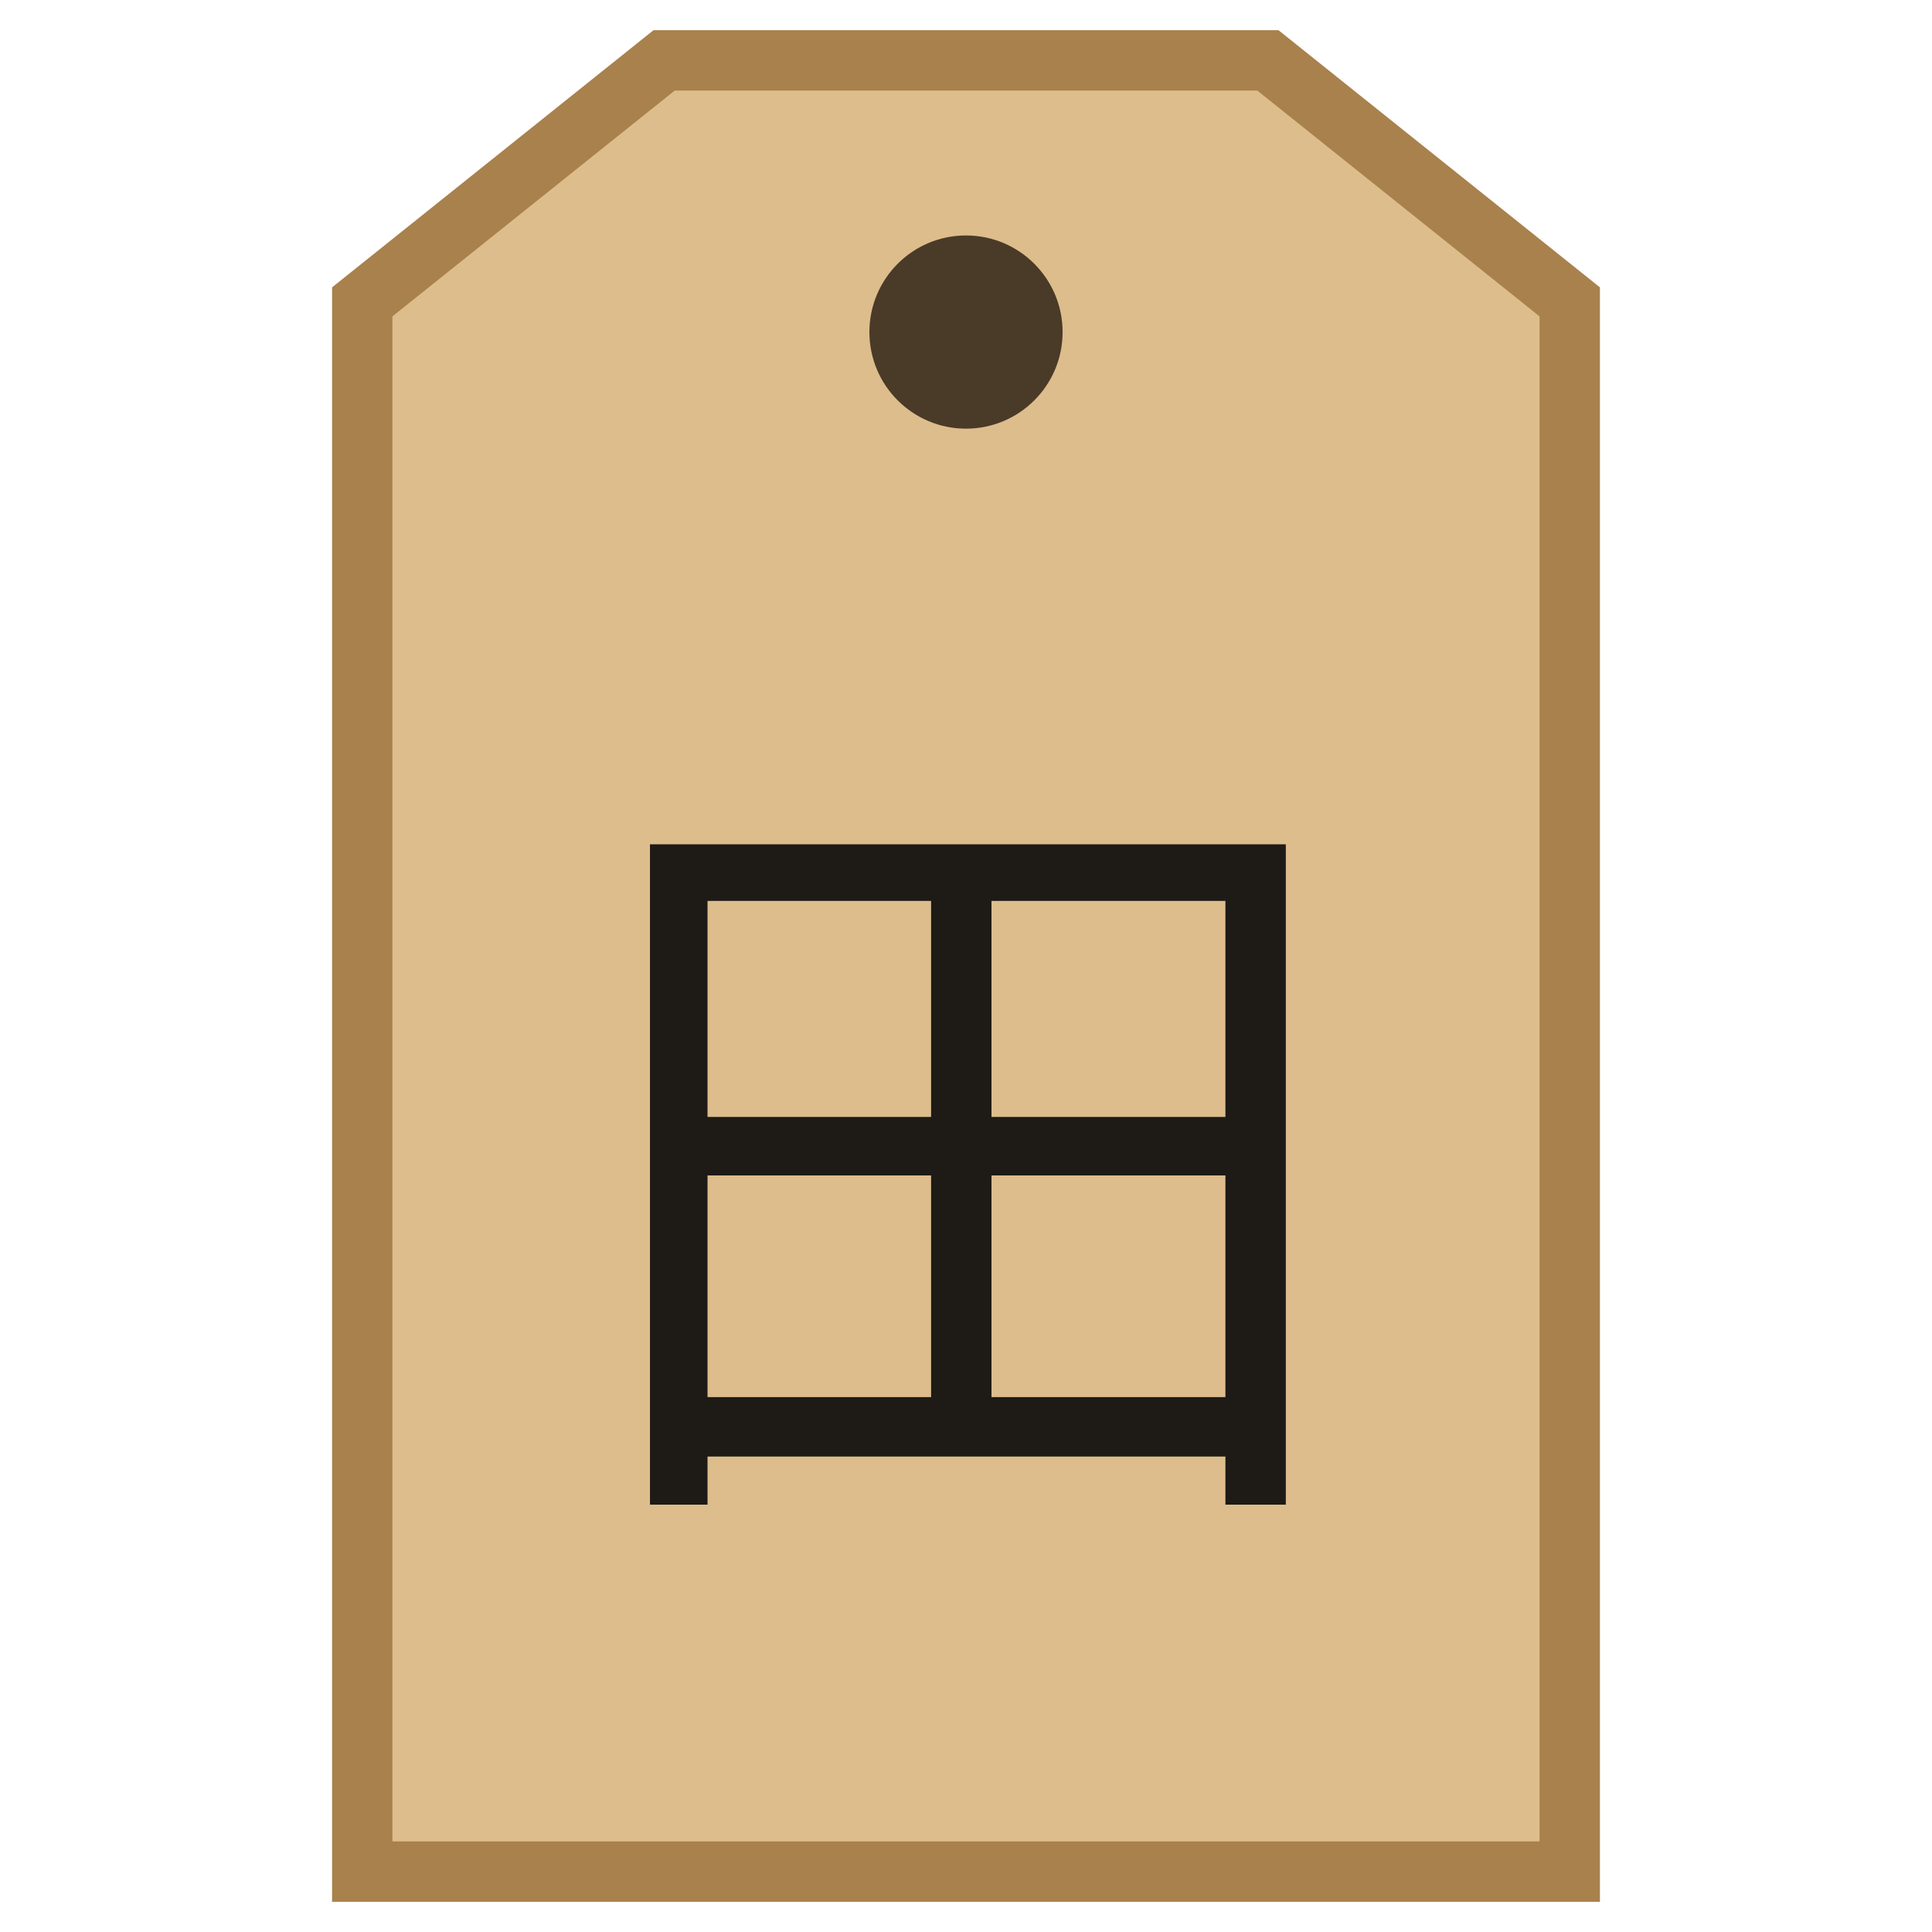
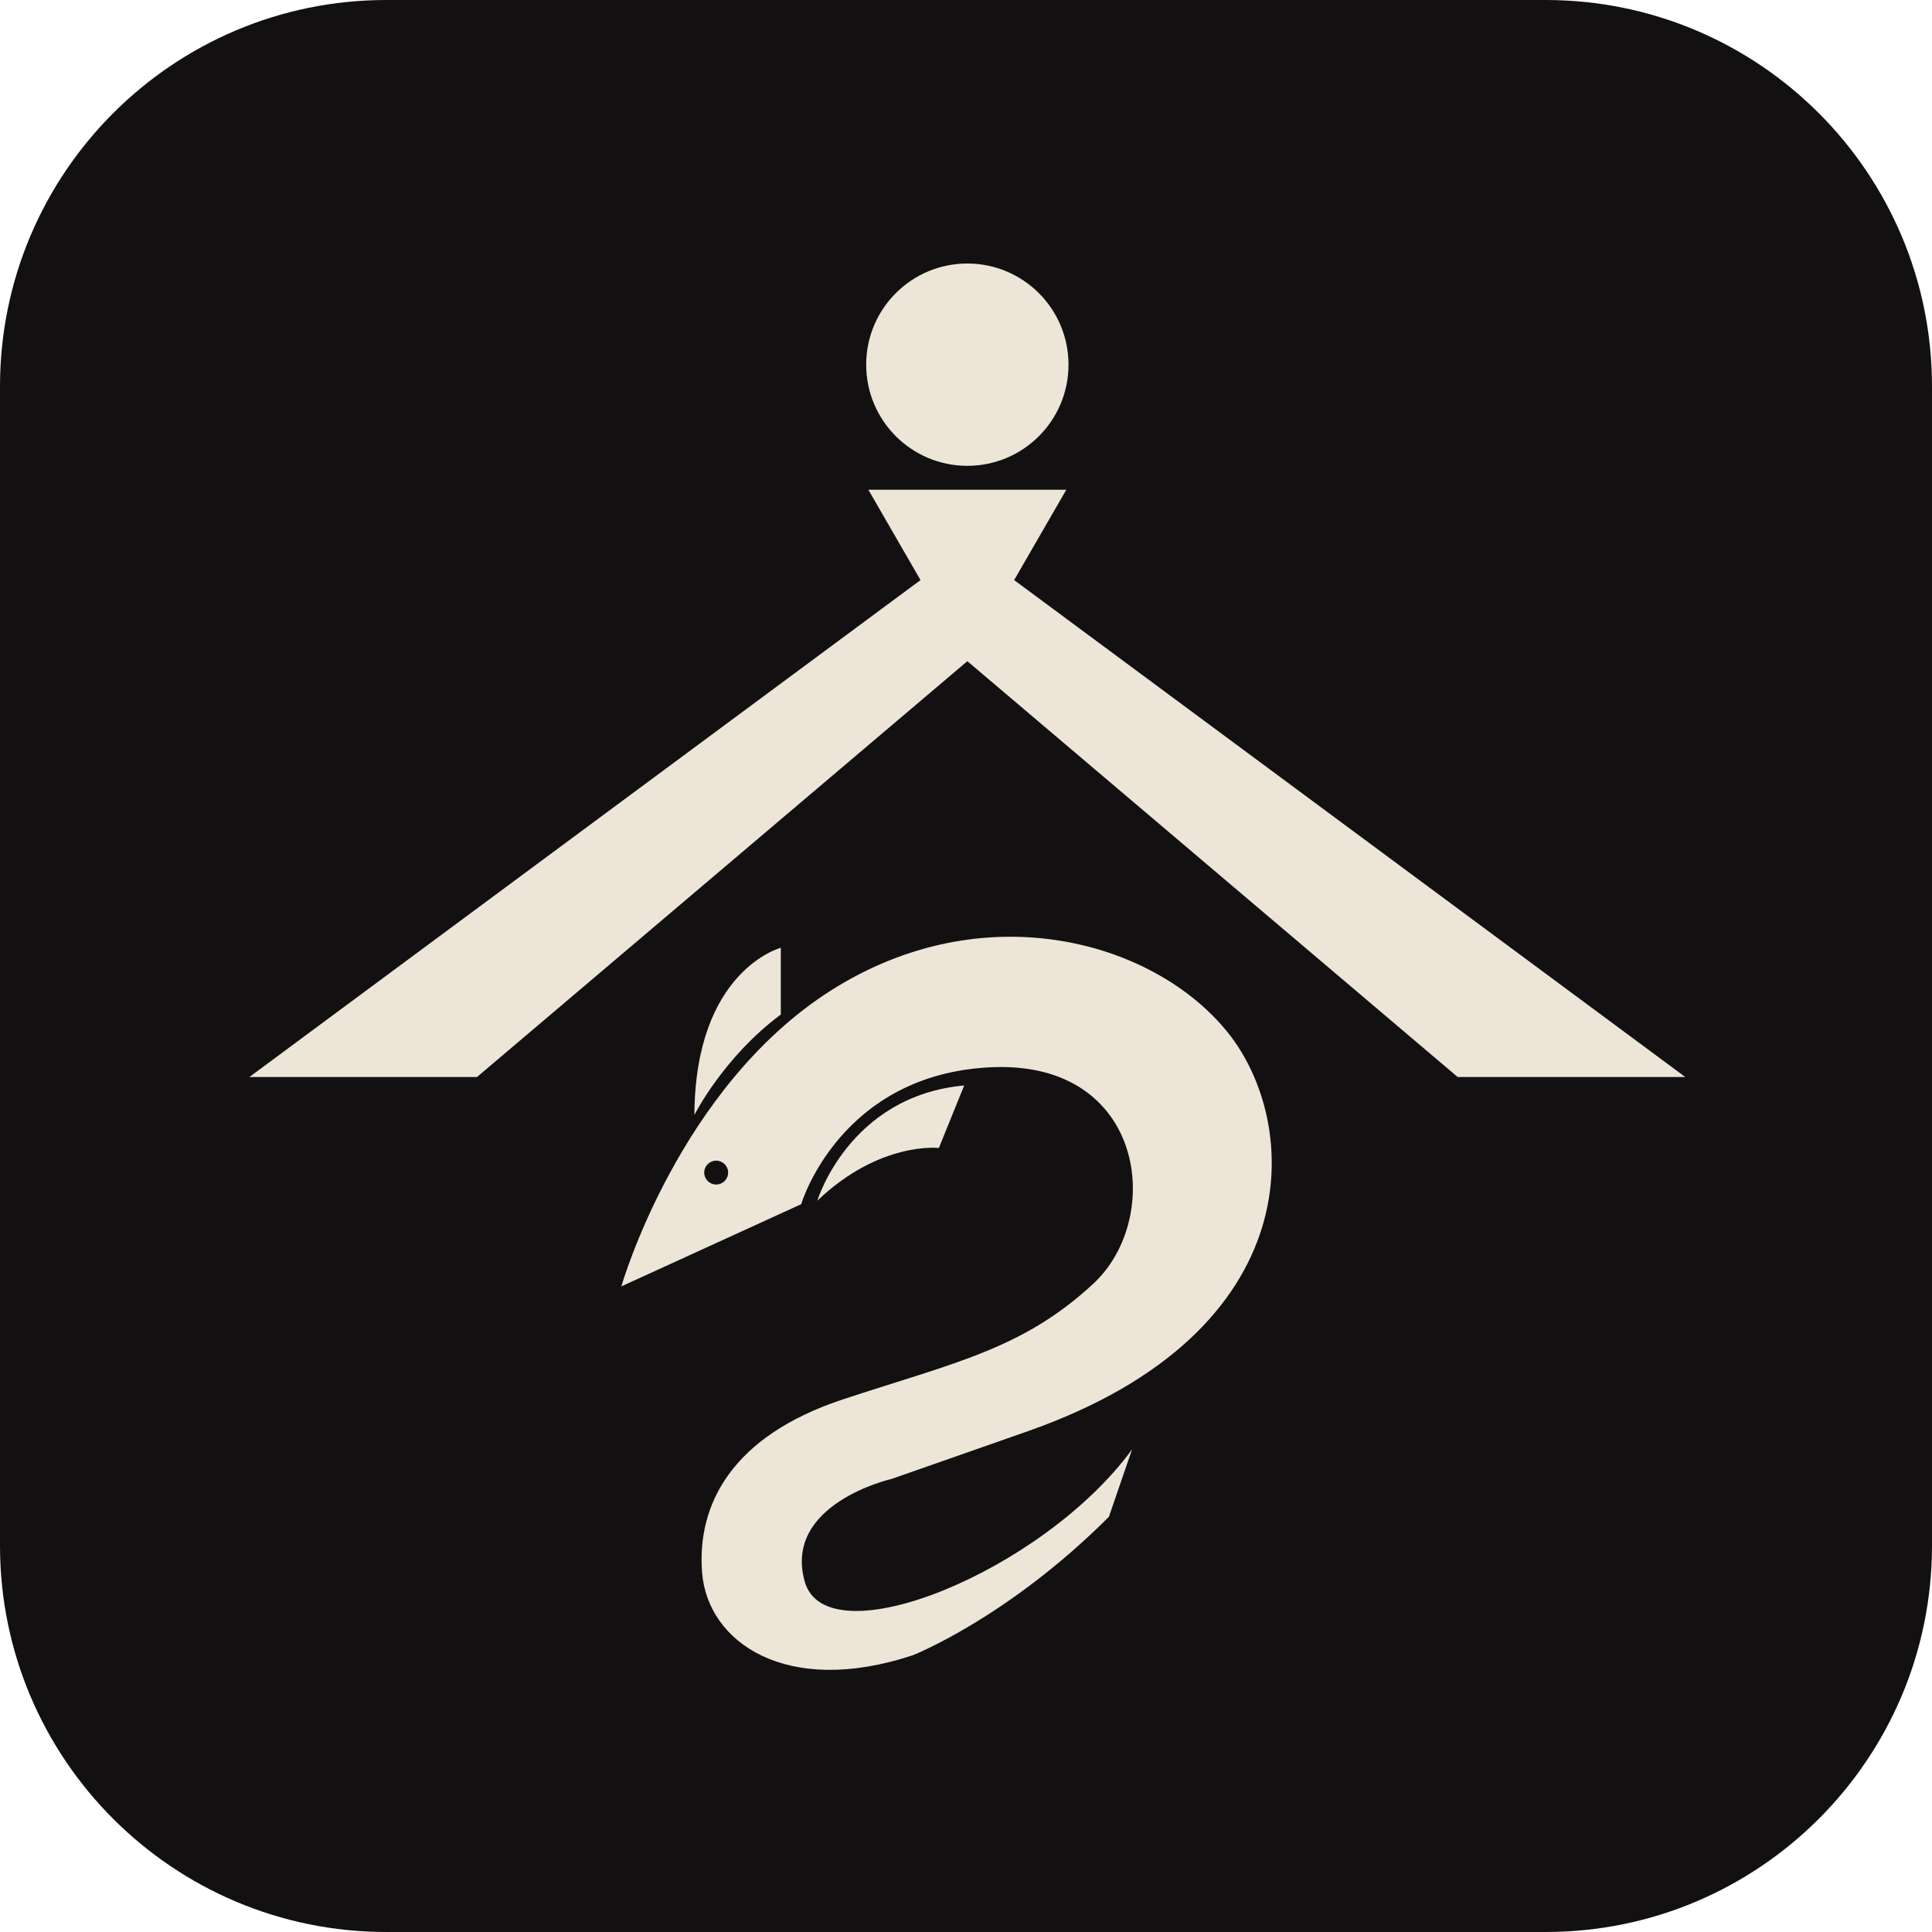
- <svg xmlns="http://www.w3.org/2000/svg" viewBox="0 0 32 32">
-   <path d="M11 1h10l5 4v26H6V5z" fill="#ddbd8c" stroke="#a9814c" />
-   <circle cx="16" cy="5.5" r="1.6" fill="#4a3a28" />
-   <text x="16" y="24" font-family="serif" font-size="13" text-anchor="middle" fill="#1e1a16">田</text>
+ <svg xmlns="http://www.w3.org/2000/svg" viewBox="415.3 241.0 360 360">
+   <rect x="415.3" y="241.0" width="360" height="360" rx="72" fill="#121010" />
+   <g fill="#ece5d8">
+     <path d="M 595.551 327.801 C 605.961 327.801 614.402 319.363 614.402 308.953 C 614.402 298.539 605.961 290.102 595.551 290.102 C 585.141 290.102 576.699 298.539 576.699 308.953 C 576.699 319.363 585.141 327.801 595.551 327.801" />
+     <path d="M 686.922 441.691 L 729.336 441.691 L 604.273 349.09 L 613.992 332.254 L 577.105 332.254 L 586.824 349.09 L 461.762 441.691 L 504.176 441.691 L 595.551 364.203 Z M 686.922 441.691" />
+     <path d="M 590.246 454.91 L 594.961 443.262 C 573.492 445.223 567.598 464.73 567.598 464.73 C 579.25 453.602 590.246 454.91 590.246 454.91" />
+     <path d="M 560.793 417.602 C 560.793 417.602 544.824 421.789 544.691 448.758 C 544.691 448.758 550.059 438.023 560.793 430.039 Z M 560.793 417.602" />
+     <path d="M 548.75 457.27 C 549.98 457.27 550.977 458.262 550.977 459.492 C 550.977 460.723 549.98 461.719 548.75 461.719 C 547.523 461.719 546.523 460.723 546.523 459.492 C 546.523 458.262 547.523 457.27 548.75 457.27 M 564.59 465.383 C 564.59 465.383 571.789 441.035 600.195 439.859 C 628.602 438.68 632.266 467.871 619.047 480.176 C 605.824 492.48 592.867 494.969 572.312 501.773 C 551.758 508.582 545.086 521.277 546.133 534.109 C 547.18 546.938 561.711 557.281 585.402 549.426 C 585.402 549.426 603.074 542.488 621.926 523.637 L 626.246 511.07 C 609.621 533.848 569.305 550.211 565.242 535.68 C 561.188 521.152 581.477 516.566 581.477 516.566 L 606.871 507.668 C 659.758 489.078 657.793 450.199 643.918 433.184 C 630.043 416.164 598.496 407.523 570.09 425.586 C 541.68 443.656 531.078 480.699 531.078 480.699 Z M 564.59 465.383" />
+   </g>
</svg>
